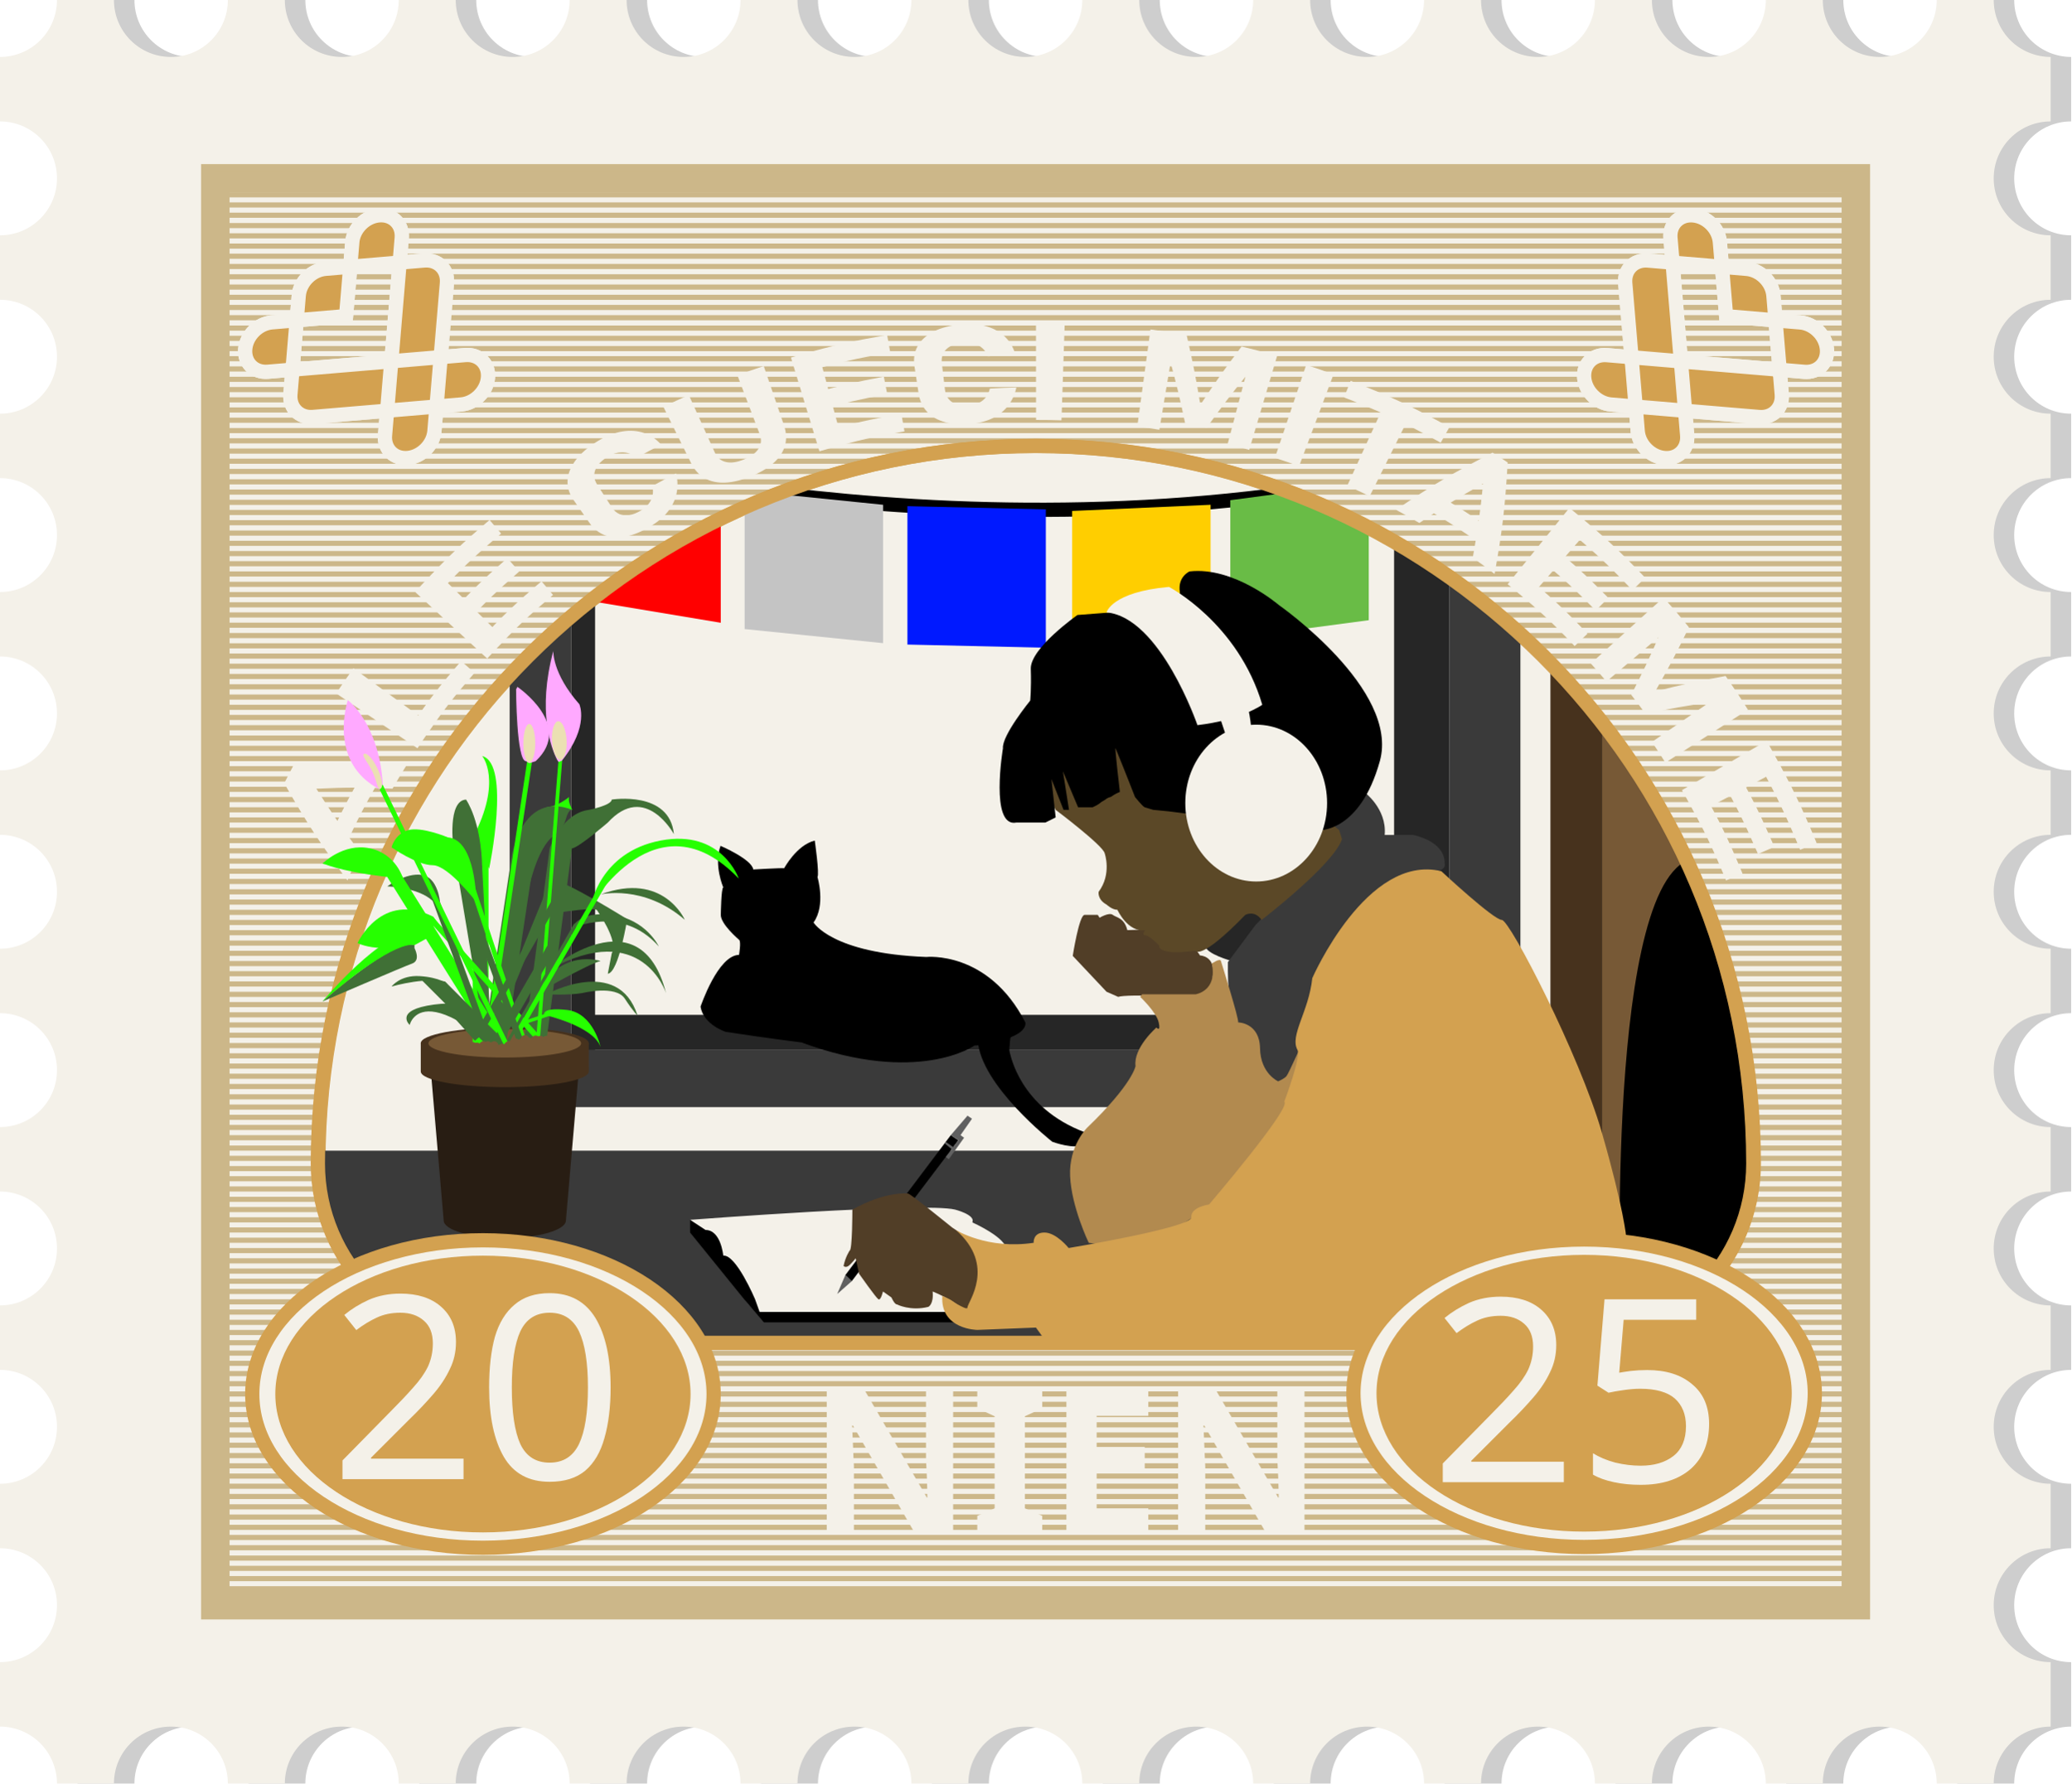
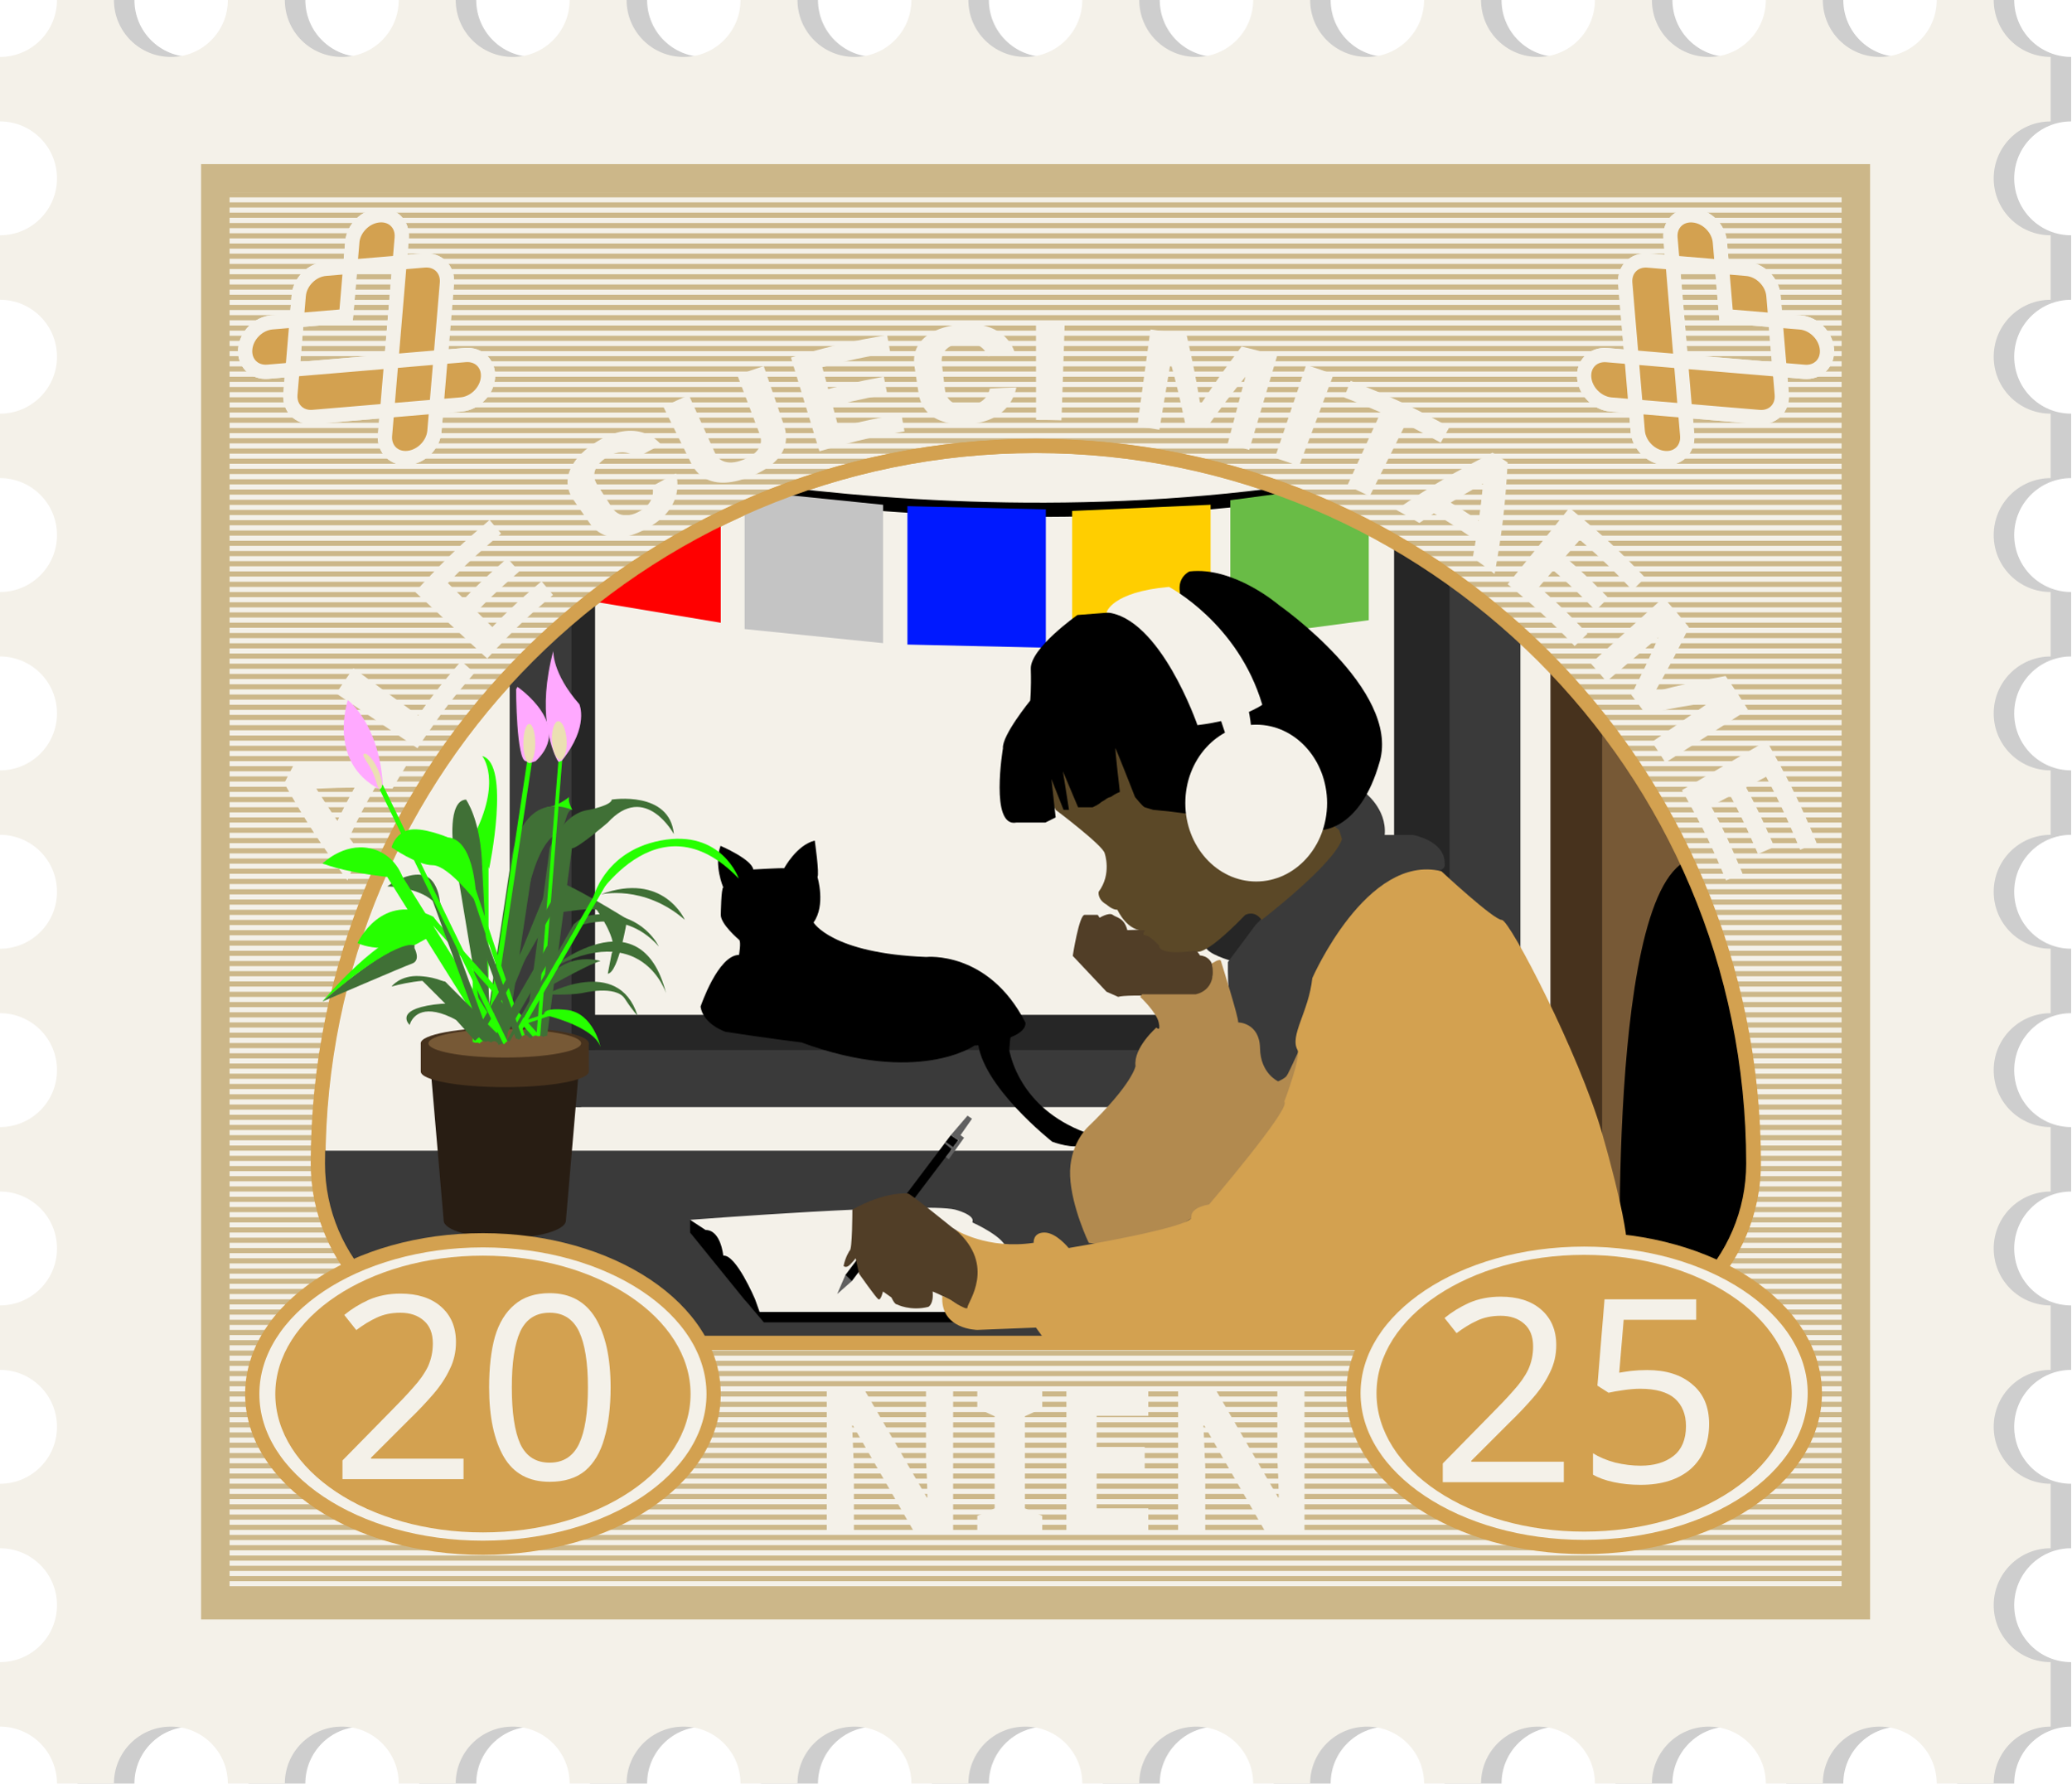
<svg xmlns="http://www.w3.org/2000/svg" id="Layer_2" viewBox="0 0 72.72 62.64">
  <defs>
    <style>.cls-1{stroke:#000;}.cls-1,.cls-2,.cls-3,.cls-4{fill:none;}.cls-1,.cls-5,.cls-3,.cls-6{stroke-width:.5px;}.cls-1,.cls-5,.cls-3,.cls-6,.cls-4{stroke-miterlimit:10;}.cls-7{fill:#47321d;}.cls-8{fill:#407036;}.cls-9{fill:#69bc46;}.cls-10{fill:#775936;}.cls-11{fill:#cecece;}.cls-12{fill:#606060;}.cls-13{fill:#262626;}.cls-14{fill:#ebe0b3;}.cls-15{fill:red;}.cls-5{stroke:#f4f1e9;}.cls-5,.cls-16{fill:#d3a150;}.cls-17{font-family:Bahnschrift-Bold, Bahnschrift;font-size:7px;font-variation-settings:'wght' 700, 'wdth' 100;font-weight:700;}.cls-17,.cls-18,.cls-6,.cls-19{fill:#f4f1e9;}.cls-3,.cls-6{stroke:#d3a150;}.cls-20{fill:#c4c4c4;}.cls-21{fill:#3a3a3a;}.cls-22{fill:#0019ff;}.cls-23{fill:#ffce00;}.cls-24{fill:#5b4827;}.cls-25{fill:#513e27;}.cls-26{fill:#b28a4f;}.cls-27{fill:#26ff00;}.cls-28{fill:#281d13;}.cls-29{fill:#ccb789;}.cls-19{font-family:Algerian, Algerian;font-size:9px;}.cls-30{clip-path:url(#clippath);}.cls-31{fill:#ffa9ff;}.cls-4{stroke:#ccb789;}</style>
    <clipPath id="clippath">
      <path class="cls-2" d="M61.56,40.863c-0-13.918-11.282-25.2-25.2-25.2s-25.2,11.282-25.2,25.2v0c0,3.465,2.835,6.3,6.3,6.3h37.8c3.465,0,6.3-2.835,6.3-6.3v-0Z" />
    </clipPath>
  </defs>
  <g id="_Nien_Lo-Fi_Meli">
    <path class="cls-11" d="M70.72,0h-2c0,1.105-.895,2-2,2-1.105,0-2-.895-2-2h-2c0,1.105-.895,2-2,2-1.105,0-2-.895-2-2h-2c0,1.105-.895,2-2,2-1.105,0-2-.895-2-2h-2c0,1.105-.895,2-2,2-1.105,0-2-.895-2-2h-2c0,1.105-.895,2-2,2-1.105,0-2-.895-2-2h-2c0,1.105-.895,2-2,2-1.105,0-2-.895-2-2h-2c0,1.105-.895,2-2,2-1.105,0-2-.895-2-2h-2c0,1.105-.895,2-2,2-1.105,0-2-.895-2-2h-2c0,1.105-.895,2-2,2-1.105,0-2-.895-2-2h-2c0,1.105-.895,2-2,2-1.105,0-2-.895-2-2h-2c0,1.105-.895,2-2,2-1.105,0-2-.895-2-2h-2c0,.527-.213,1.042-.586,1.414-.372.372-.888.586-1.414.586v2.264c1.105,0,2,.895,2,2s-.895,2-2,2v2.264c1.105,0,2,.895,2,2,0,1.105-.895,2-2,2v2.264c1.105,0,2,.895,2,2,0,1.105-.895,2-2,2v2.264c1.105,0,2,.895,2,2s-.895,2-2,2v2.264c1.105,0,2,.895,2,2,0,1.105-.895,2-2,2v2.264c1.105,0,2,.895,2,2,0,1.105-.895,2-2,2v2.264c1.105,0,2,.895,2,2s-.895,2-2,2v2.264c1.105,0,2,.895,2,2s-.895,2-2,2v2.264c1.105,0,2,.895,2,2,0,1.105-.895,2-2,2v2.264c.527,0,1.042.213,1.414.586.372.372.586.888.586,1.414h2c0-1.105.895-2,2-2,1.105,0,2,.895,2,2h2c0-1.105.895-2,2-2,1.105,0,2,.895,2,2h2c0-1.105.895-2,2-2,1.105,0,2,.895,2,2h2c0-1.105.895-2,2-2,1.105,0,2,.895,2,2h2c0-1.105.895-2,2-2,1.105,0,2,.895,2,2h2c0-1.105.895-2,2-2,1.105,0,2,.895,2,2h2c0-1.105.895-2,2-2,1.105,0,2,.895,2,2h2c0-1.105.895-2,2-2,1.105,0,2,.895,2,2h2c0-1.105.895-2,2-2,1.105,0,2,.895,2,2h2c0-1.105.895-2,2-2,1.105,0,2,.895,2,2h2c0-1.105.895-2,2-2,1.105,0,2,.895,2,2h2c0-.527.213-1.042.586-1.414.372-.372.888-.586,1.414-.586v-2.264c-1.105,0-2-.895-2-2s.895-2,2-2v-2.264c-1.105,0-2-.895-2-2,0-1.105.895-2,2-2v-2.264c-1.105,0-2-.895-2-2s.895-2,2-2v-2.264c-1.105,0-2-.895-2-2,0-1.105.895-2,2-2v-2.264c-1.105,0-2-.895-2-2,0-1.105.895-2,2-2v-2.264c-1.105,0-2-.895-2-2s.895-2,2-2v-2.264c-1.105,0-2-.895-2-2,0-1.105.895-2,2-2v-2.264c-1.105,0-2-.895-2-2,0-1.105.895-2,2-2v-2.264c-1.105,0-2-.895-2-2s.895-2,2-2v-2.264c-.527,0-1.042-.213-1.414-.586C70.933,1.042,70.72.527,70.72,0Z" />
    <path class="cls-18" d="M70,0h-2c0,1.105-.895,2-2,2-1.105,0-2-.895-2-2h-2c0,1.105-.895,2-2,2-1.105,0-2-.895-2-2h-2c0,1.105-.895,2-2,2-1.105,0-2-.895-2-2h-2c0,1.105-.895,2-2,2-1.105,0-2-.895-2-2h-2c0,1.105-.895,2-2,2-1.105,0-2-.895-2-2h-2c0,1.105-.895,2-2,2-1.105,0-2-.895-2-2h-2c0,1.105-.895,2-2,2-1.105,0-2-.895-2-2h-2c0,1.105-.895,2-2,2-1.105,0-2-.895-2-2h-2c0,1.105-.895,2-2,2-1.105,0-2-.895-2-2h-2c0,1.105-.895,2-2,2-1.105,0-2-.895-2-2h-2c0,1.105-.895,2-2,2-1.105,0-2-.895-2-2h-2c0,.527-.213,1.042-.586,1.414C1.042,1.787.527,2,0,2v2.264c1.105,0,2,.895,2,2,0,1.105-.895,2-2,2v2.264c1.105,0,2,.895,2,2,0,1.105-.895,2-2,2v2.264c1.105,0,2,.895,2,2,0,1.105-.895,2-2,2v2.264c1.105,0,2,.895,2,2,0,1.105-.895,2-2,2v2.264c1.105,0,2,.895,2,2,0,1.105-.895,2-2,2v2.264c1.105,0,2,.895,2,2,0,1.105-.895,2-2,2v2.264c1.105,0,2,.895,2,2S1.105,45.848,0,45.848v2.264c1.105,0,2,.895,2,2,0,1.105-.895,2-2,2v2.264c1.105,0,2,.895,2,2,0,1.105-.895,2-2,2v2.264c.527,0,1.042.213,1.414.586.372.372.586.888.586,1.414h2c0-1.105.895-2,2-2,1.105,0,2,.895,2,2h2c0-1.105.895-2,2-2,1.105,0,2,.895,2,2h2c0-1.105.895-2,2-2,1.105,0,2,.895,2,2h2c0-1.105.895-2,2-2,1.105,0,2,.895,2,2h2c0-1.105.895-2,2-2,1.105,0,2,.895,2,2h2c0-1.105.895-2,2-2,1.105,0,2,.895,2,2h2c0-1.105.895-2,2-2,1.105,0,2,.895,2,2h2c0-1.105.895-2,2-2,1.105,0,2,.895,2,2h2c0-1.105.895-2,2-2,1.105,0,2,.895,2,2h2c0-1.105.895-2,2-2,1.105,0,2,.895,2,2h2c0-1.105.895-2,2-2,1.105,0,2,.895,2,2h2c0-.527.213-1.042.586-1.414.372-.372.888-.586,1.414-.586v-2.264c-1.105,0-2-.895-2-2,0-1.105.895-2,2-2v-2.264c-1.105,0-2-.895-2-2,0-1.105.895-2,2-2v-2.264c-1.105,0-2-.895-2-2s.895-2,2-2v-2.264c-1.105,0-2-.895-2-2,0-1.105.895-2,2-2v-2.264c-1.105,0-2-.895-2-2,0-1.105.895-2,2-2v-2.264c-1.105,0-2-.895-2-2,0-1.105.895-2,2-2v-2.264c-1.105,0-2-.895-2-2,0-1.105.895-2,2-2v-2.264c-1.105,0-2-.895-2-2,0-1.105.895-2,2-2v-2.264c-1.105,0-2-.895-2-2,0-1.105.895-2,2-2v-2.264c-.527,0-1.042-.213-1.414-.586C70.213,1.042,70,.527,70,0Z" />
    <rect id="Inner" class="cls-4" x="11.304" y="2.52" width="50.112" height="57.6" transform="translate(5.039985 67.68) rotate(-90)" />
    <rect class="cls-29" x="7.56" y="6.032" width="57.6" height=".18" />
    <rect class="cls-29" x="7.56" y="6.392" width="57.6" height=".18" />
    <rect class="cls-29" x="7.56" y="6.752" width="57.6" height=".18" />
    <rect class="cls-29" x="7.56" y="7.108" width="57.6" height=".18" />
    <rect class="cls-29" x="7.56" y="7.468" width="57.6" height=".18" />
    <rect class="cls-29" x="7.56" y="7.832" width="57.6" height=".18" />
    <rect class="cls-29" x="7.56" y="8.192" width="57.6" height=".18" />
    <rect class="cls-29" x="7.56" y="8.552" width="57.6" height=".18" />
    <rect class="cls-29" x="7.56" y="8.908" width="57.6" height=".18" />
    <rect class="cls-29" x="7.56" y="9.268" width="57.6" height=".18" />
    <rect class="cls-29" x="7.56" y="9.632" width="57.6" height=".18" />
    <rect class="cls-29" x="7.56" y="9.992" width="57.6" height=".18" />
    <rect class="cls-29" x="7.56" y="10.352" width="57.6" height=".18" />
    <rect class="cls-29" x="7.56" y="10.708" width="57.6" height=".18" />
    <rect class="cls-29" x="7.56" y="11.068" width="57.6" height=".18" />
    <rect class="cls-29" x="7.56" y="11.432" width="57.6" height=".18" />
    <rect class="cls-29" x="7.56" y="11.792" width="57.6" height=".18" />
    <rect class="cls-29" x="7.56" y="12.152" width="57.6" height=".18" />
    <rect class="cls-29" x="7.56" y="12.508" width="57.6" height=".18" />
    <rect class="cls-29" x="7.56" y="12.868" width="57.6" height=".18" />
    <rect class="cls-29" x="7.56" y="13.232" width="57.6" height=".18" />
    <rect class="cls-29" x="7.56" y="13.592" width="57.6" height=".18" />
    <rect class="cls-29" x="7.56" y="13.952" width="57.6" height=".18" />
    <rect class="cls-29" x="7.56" y="14.308" width="57.6" height=".18" />
    <rect class="cls-29" x="7.56" y="14.668" width="57.6" height=".18" />
    <rect class="cls-29" x="7.56" y="15.032" width="57.6" height=".18" />
    <rect class="cls-29" x="7.56" y="15.392" width="57.6" height=".18" />
    <rect class="cls-29" x="7.56" y="15.752" width="57.6" height=".18" />
    <rect class="cls-29" x="7.56" y="16.108" width="57.6" height=".18" />
    <rect class="cls-29" x="7.56" y="16.468" width="57.6" height=".18" />
    <rect class="cls-29" x="7.56" y="16.832" width="57.6" height=".18" />
    <rect class="cls-29" x="7.56" y="17.192" width="57.6" height=".18" />
    <rect class="cls-29" x="7.56" y="17.552" width="57.6" height=".18" />
    <rect class="cls-29" x="7.56" y="17.908" width="57.6" height=".18" />
    <rect class="cls-29" x="7.56" y="18.268" width="57.6" height=".18" />
    <rect class="cls-29" x="7.56" y="18.632" width="57.6" height=".18" />
    <rect class="cls-29" x="7.56" y="18.992" width="57.6" height=".18" />
    <rect class="cls-29" x="7.56" y="19.352" width="57.6" height=".18" />
    <rect class="cls-29" x="7.56" y="19.708" width="57.6" height=".18" />
    <rect class="cls-29" x="7.56" y="20.068" width="57.6" height=".18" />
    <rect class="cls-29" x="7.56" y="20.432" width="57.6" height=".18" />
    <rect class="cls-29" x="7.56" y="20.792" width="57.6" height=".18" />
    <rect class="cls-29" x="7.56" y="21.152" width="57.6" height=".18" />
    <rect class="cls-29" x="7.56" y="21.508" width="57.6" height=".18" />
    <rect class="cls-29" x="7.56" y="21.868" width="57.6" height=".18" />
    <rect class="cls-29" x="7.56" y="22.232" width="57.6" height=".18" />
    <rect class="cls-29" x="7.56" y="22.592" width="57.6" height=".18" />
    <rect class="cls-29" x="7.56" y="22.952" width="57.6" height=".18" />
    <rect class="cls-29" x="7.56" y="23.308" width="57.6" height=".18" />
    <rect class="cls-29" x="7.56" y="23.668" width="57.6" height=".18" />
    <rect class="cls-29" x="7.56" y="24.032" width="57.6" height=".18" />
    <rect class="cls-29" x="7.56" y="24.392" width="57.6" height=".18" />
    <rect class="cls-29" x="7.56" y="24.752" width="57.6" height=".18" />
    <rect class="cls-29" x="7.56" y="25.108" width="57.6" height=".18" />
    <rect class="cls-29" x="7.56" y="25.468" width="57.6" height=".18" />
    <rect class="cls-29" x="7.56" y="25.832" width="57.6" height=".18" />
    <rect class="cls-29" x="7.56" y="26.192" width="57.6" height=".18" />
    <rect class="cls-29" x="7.56" y="26.552" width="57.6" height=".18" />
    <rect class="cls-29" x="7.56" y="26.908" width="57.6" height=".18" />
    <rect class="cls-29" x="7.56" y="27.268" width="57.6" height=".18" />
    <rect class="cls-29" x="7.56" y="27.632" width="57.6" height=".18" />
    <rect class="cls-29" x="7.56" y="27.992" width="57.6" height=".18" />
    <rect class="cls-29" x="7.56" y="28.352" width="57.6" height=".18" />
    <rect class="cls-29" x="7.56" y="28.708" width="57.6" height=".18" />
    <rect class="cls-29" x="7.56" y="29.068" width="57.6" height=".18" />
    <rect class="cls-29" x="7.56" y="29.432" width="57.6" height=".18" />
    <rect class="cls-29" x="7.56" y="29.792" width="57.6" height=".18" />
    <rect class="cls-29" x="7.56" y="30.152" width="57.6" height=".18" />
    <rect class="cls-29" x="7.56" y="30.508" width="57.6" height=".18" />
    <rect class="cls-29" x="7.56" y="30.868" width="57.6" height=".18" />
    <rect class="cls-29" x="7.56" y="31.232" width="57.6" height=".18" />
    <rect class="cls-29" x="7.56" y="31.592" width="57.6" height=".18" />
    <rect class="cls-29" x="7.56" y="31.952" width="57.6" height=".18" />
    <rect class="cls-29" x="7.56" y="32.308" width="57.6" height=".18" />
    <rect class="cls-29" x="7.56" y="32.668" width="57.6" height=".18" />
    <rect class="cls-29" x="7.56" y="33.032" width="57.6" height=".18" />
    <rect class="cls-29" x="7.56" y="33.392" width="57.6" height=".18" />
    <rect class="cls-29" x="7.56" y="33.752" width="57.6" height=".18" />
    <rect class="cls-29" x="7.56" y="34.108" width="57.6" height=".18" />
    <rect class="cls-29" x="7.56" y="34.468" width="57.6" height=".18" />
    <rect class="cls-29" x="7.56" y="34.832" width="57.6" height=".18" />
    <rect class="cls-29" x="7.56" y="35.192" width="57.6" height=".18" />
    <rect class="cls-29" x="7.56" y="35.552" width="57.6" height=".18" />
    <rect class="cls-29" x="7.56" y="35.908" width="57.6" height=".18" />
    <rect class="cls-29" x="7.56" y="36.268" width="57.6" height=".18" />
    <rect class="cls-29" x="7.56" y="36.632" width="57.6" height=".18" />
    <rect class="cls-29" x="7.56" y="36.992" width="57.6" height=".18" />
    <rect class="cls-29" x="7.56" y="37.352" width="57.6" height=".18" />
    <rect class="cls-29" x="7.56" y="37.708" width="57.6" height=".18" />
    <rect class="cls-29" x="7.56" y="38.068" width="57.6" height=".18" />
    <rect class="cls-29" x="7.56" y="38.432" width="57.6" height=".18" />
    <rect class="cls-29" x="7.56" y="38.792" width="57.6" height=".18" />
    <rect class="cls-29" x="7.56" y="39.152" width="57.6" height=".18" />
    <rect class="cls-29" x="7.56" y="39.508" width="57.6" height=".18" />
    <rect class="cls-29" x="7.56" y="39.868" width="57.6" height=".18" />
    <rect class="cls-29" x="7.56" y="40.232" width="57.6" height=".18" />
    <rect class="cls-29" x="7.56" y="40.592" width="57.6" height=".18" />
    <rect class="cls-29" x="7.56" y="40.952" width="57.6" height=".18" />
    <rect class="cls-29" x="7.56" y="41.308" width="57.6" height=".18" />
    <rect class="cls-29" x="7.56" y="41.668" width="57.6" height=".18" />
    <rect class="cls-29" x="7.56" y="42.032" width="57.6" height=".18" />
    <rect class="cls-29" x="7.56" y="42.392" width="57.6" height=".18" />
    <rect class="cls-29" x="7.56" y="42.752" width="57.6" height=".18" />
    <rect class="cls-29" x="7.56" y="43.108" width="57.6" height=".18" />
    <rect class="cls-29" x="7.56" y="43.468" width="57.6" height=".18" />
    <rect class="cls-29" x="7.56" y="43.832" width="57.6" height=".18" />
    <rect class="cls-29" x="7.56" y="44.192" width="57.6" height=".18" />
    <rect class="cls-29" x="7.56" y="44.552" width="57.6" height=".18" />
    <rect class="cls-29" x="7.56" y="44.908" width="57.6" height=".18" />
    <rect class="cls-29" x="7.56" y="45.268" width="57.6" height=".18" />
    <rect class="cls-29" x="7.56" y="45.632" width="57.6" height=".18" />
    <rect class="cls-29" x="7.56" y="45.992" width="57.6" height=".18" />
    <rect class="cls-29" x="7.56" y="46.352" width="57.6" height=".18" />
    <rect class="cls-29" x="7.56" y="46.708" width="57.6" height=".18" />
    <rect class="cls-29" x="7.56" y="47.068" width="57.6" height=".18" />
    <rect class="cls-29" x="7.56" y="47.432" width="57.6" height=".18" />
    <rect class="cls-29" x="7.56" y="47.792" width="57.6" height=".18" />
    <rect class="cls-29" x="7.56" y="48.152" width="57.6" height=".18" />
    <rect class="cls-29" x="7.56" y="48.508" width="57.6" height=".18" />
    <rect class="cls-29" x="7.56" y="48.868" width="57.6" height=".18" />
    <rect class="cls-29" x="7.56" y="49.232" width="57.6" height=".18" />
    <rect class="cls-29" x="7.56" y="49.592" width="57.6" height=".18" />
    <rect class="cls-29" x="7.56" y="49.952" width="57.6" height=".18" />
    <rect class="cls-29" x="7.56" y="50.308" width="57.6" height=".18" />
    <rect class="cls-29" x="7.56" y="50.668" width="57.6" height=".18" />
    <rect class="cls-29" x="7.56" y="51.032" width="57.6" height=".18" />
    <rect class="cls-29" x="7.56" y="51.392" width="57.6" height=".18" />
    <rect class="cls-29" x="7.56" y="51.752" width="57.6" height=".18" />
    <rect class="cls-29" x="7.56" y="52.108" width="57.6" height=".18" />
    <rect class="cls-29" x="7.56" y="52.468" width="57.6" height=".18" />
    <rect class="cls-29" x="7.56" y="52.832" width="57.6" height=".18" />
    <rect class="cls-29" x="7.56" y="53.192" width="57.6" height=".18" />
    <rect class="cls-29" x="7.56" y="53.552" width="57.6" height=".18" />
    <rect class="cls-29" x="7.56" y="53.908" width="57.6" height=".18" />
    <rect class="cls-29" x="7.56" y="54.268" width="57.6" height=".18" />
    <rect class="cls-29" x="7.56" y="54.632" width="57.6" height=".18" />
    <rect class="cls-29" x="7.56" y="54.992" width="57.6" height=".18" />
    <rect class="cls-29" x="7.56" y="55.352" width="57.6" height=".18" />
    <rect class="cls-29" x="7.56" y="55.708" width="57.6" height=".18" />
    <rect class="cls-29" x="7.56" y="56.068" width="57.6" height=".18" />
    <path id="Main" class="cls-5" d="M63.206,11.323c.479.041.899.463.939.942.04.478-.315.832-.793.793l-6.937-.586c-.479-.04-.834.316-.792.795.041.478.461.898.939.939l5.203.439c.479.04.834-.315.794-.794l-.293-3.468c-.04-.479-.461-.9-.94-.94h0s-3.468-.293-3.468-.293c-.479-.04-.834.315-.794.794l.439,5.203c.041.479.463.899.942.939.478.04.832-.315.793-.793l-.586-6.937c-.04-.479.316-.834.795-.792.478.041.898.461.939.939l.22,2.601,2.601.22Z" />
    <path id="Main-2" class="cls-5" d="M63.206,11.323c.479.041.899.463.939.942.04.478-.315.832-.793.793l-6.937-.586c-.479-.04-.834.316-.792.795.041.478.461.898.939.939l5.203.439c.479.04.834-.315.794-.794l-.293-3.468c-.04-.479-.461-.9-.94-.94h0s-3.468-.293-3.468-.293c-.479-.04-.834.315-.794.794l.439,5.203c.041.479.463.899.942.939.478.04.832-.315.793-.793l-.586-6.937c-.04-.479.316-.834.795-.792.478.041.898.461.939.939l.22,2.601,2.601.22Z" />
    <path class="cls-5" d="M62.535,11.267l-.392-.033M60.654,9.386l-.392-.033M59.213,12.708l-.392-.033M57.625,14.295l-.392-.033M62.469,12.788l.033.392M58.707,9.027l.033.392M59.147,14.229l.033.392M57.266,12.348l.033.392" />
    <path class="cls-5" d="M62.559,11.269l-.441-.037M60.679,9.388l-.441-.037M59.238,12.71l-.441-.037M57.65,14.297l-.441-.037M62.466,12.763l.037.441M58.705,9.002l.037.441M59.145,14.205l.037.441M57.264,12.324l.037.441" />
    <path id="Main-3" class="cls-5" d="M12.369,8.501c.041-.479.463-.899.942-.939.478-.04.832.315.793.793l-.586,6.937c-.04.479.316.834.795.792.478-.041.898-.461.939-.939l.439-5.203c.04-.479-.315-.834-.794-.794l-3.468.293c-.479.04-.9.461-.94.94h0s-.293,3.468-.293,3.468c-.04.479.315.834.794.794l5.203-.439c.479-.041.899-.463.939-.942.04-.478-.315-.832-.793-.793l-6.937.586c-.479.04-.834-.316-.792-.795.041-.478.461-.898.939-.939l2.601-.22.22-2.601Z" />
    <path id="Main-4" class="cls-5" d="M12.369,8.501c.041-.479.463-.899.942-.939.478-.04.832.315.793.793l-.586,6.937c-.04.479.316.834.795.792.478-.041.898-.461.939-.939l.439-5.203c.04-.479-.315-.834-.794-.794l-3.468.293c-.479.04-.9.461-.94.94h0s-.293,3.468-.293,3.468c-.04.479.315.834.794.794l5.203-.439c.479-.041.899-.463.939-.942.04-.478-.315-.832-.793-.793l-6.937.586c-.479.04-.834-.316-.792-.795.041-.478.461-.898.939-.939l2.601-.22.22-2.601Z" />
    <path class="cls-5" d="M12.313,9.172l-.033.392M10.432,11.052l-.033.392M13.754,12.493l-.033.392M15.341,14.081l-.033.392M13.834,9.238l.392-.033M10.073,12.999l.392-.033M15.275,12.56l.392-.033M13.394,14.44l.392-.033" />
    <path class="cls-5" d="M12.315,9.147l-.037.441M10.434,11.028l-.037.441M13.756,12.469l-.037.441M15.343,14.057l-.037.441M13.809,9.24l.441-.037M10.048,13.001l.441-.037M15.251,12.562l.441-.037M13.37,14.442l.441-.037" />
    <path class="cls-18" d="M9.98,27.509c.127-.254.192-.38.324-.629,1.633-.144,2.439-.156,4.012-.073-.219.35-.327.528-.535.891-1.057-.047-1.592-.048-2.675.002.582.921.888,1.367,1.528,2.225-.18.392-.267.592-.435.996-.954-1.29-1.401-1.975-2.22-3.412ZM11.524,29.526c.485-1.066.75-1.577,1.319-2.554.215.127.322.191.537.319-.555.955-.814,1.454-1.289,2.496-.227-.104-.34-.156-.567-.26Z" />
    <path class="cls-18" d="M11.802,24.354c.237-.359.359-.536.607-.883,1.113.811,1.67,1.216,2.784,2.027-.219.307-.326.463-.536.78-1.142-.77-1.712-1.155-2.854-1.925ZM14.379,25.571c.681-.996,1.045-1.467,1.812-2.354.188.165.282.247.47.413-.749.867-1.105,1.327-1.77,2.299-.205-.143-.307-.215-.512-.358Z" />
    <path class="cls-18" d="M14.574,20.789c.279-.306.421-.456.708-.75.98.97,1.47,1.455,2.45,2.426-.254.26-.38.392-.626.663-1.013-.935-1.519-1.403-2.532-2.339ZM14.828,20.514c.901-.964,1.375-1.414,2.361-2.252.162.191.243.287.405.478-.964.82-1.428,1.261-2.311,2.205-.182-.172-.273-.259-.455-.431ZM15.86,21.492c.75-.802,1.142-1.181,1.954-1.891.165.189.247.284.412.473-.794.695-1.177,1.065-1.911,1.849-.182-.172-.273-.259-.455-.431ZM16.876,22.454c.816-.872,1.245-1.28,2.136-2.038.162.191.243.287.405.478-.871.741-1.29,1.139-2.087,1.991-.182-.172-.273-.258-.454-.43Z" />
    <path class="cls-18" d="M21.981,18.842c-.268.054-.511.042-.732-.04-.221-.082-.41-.233-.566-.457-.216-.311-.324-.466-.54-.777-.156-.224-.229-.455-.215-.697.014-.241.112-.484.295-.724.184-.24.448-.466.793-.673.284-.17.565-.277.837-.322.272-.044.526-.026.756.053.231.079.432.217.604.411-.35.18-.524.273-.868.465-.088-.081-.186-.138-.295-.169-.108-.031-.222-.036-.34-.017-.119.019-.238.065-.358.136-.156.094-.276.196-.358.305-.082.11-.125.223-.13.34-.005.117.029.231.102.344.205.318.308.477.513.795.073.113.162.192.267.238.104.046.22.058.347.038.126-.02.262-.073.407-.16.112-.067.203-.145.272-.234.07-.089.116-.186.139-.292.023-.105.021-.217-.007-.333.331-.185.498-.274.834-.447.06.251.064.491.013.719-.051.228-.154.438-.308.631-.155.193-.357.362-.608.512-.304.182-.587.301-.855.355Z" />
    <path class="cls-18" d="M25.465,16.95c-.272.012-.51-.038-.715-.153-.205-.116-.368-.293-.487-.535-.388-.79-.583-1.185-.971-1.974.355-.172.533-.254.893-.414.365.808.547,1.212.912,2.02.081.18.212.289.389.331.178.042.387.012.631-.088.246-.1.418-.224.515-.378.097-.153.113-.322.043-.506-.314-.829-.471-1.243-.784-2.072.368-.136.553-.201.924-.325.284.832.426,1.248.71,2.08.087.255.097.495.033.72-.064.224-.198.425-.4.606-.202.181-.467.335-.795.468-.328.133-.626.208-.898.22Z" />
    <path class="cls-18" d="M27.77,12.556c.375-.111.563-.163.941-.262.357,1.33.535,1.994.892,3.324-.334.087-.501.134-.832.232-.401-1.318-.601-1.976-1.001-3.294ZM28.109,12.458c1.201-.34,1.811-.479,3.038-.693.044.246.066.369.111.615-1.201.21-1.798.345-2.974.679-.07-.24-.105-.36-.175-.601ZM28.506,13.822c1-.283,1.506-.402,2.526-.594.048.246.071.368.119.614-.997.187-1.492.303-2.47.58-.07-.24-.105-.36-.175-.601ZM28.897,15.163c1.087-.308,1.639-.434,2.749-.627.044.246.066.369.111.614-1.085.189-1.623.312-2.685.613-.07-.24-.105-.36-.175-.6Z" />
    <path class="cls-18" d="M33.181,14.825c-.259-.07-.468-.188-.627-.359-.16-.171-.261-.39-.302-.658-.057-.373-.086-.56-.143-.933-.041-.269-.007-.507.109-.718.115-.209.304-.383.569-.516.264-.133.595-.22.987-.253.324-.028.619-.002.878.077.259.078.476.205.647.376s.29.382.358.631c-.388.01-.583.018-.971.041-.043-.111-.105-.205-.188-.28-.082-.075-.18-.129-.292-.164-.113-.034-.239-.046-.375-.034-.178.015-.327.055-.446.116-.119.062-.206.145-.26.247-.055.102-.073.219-.058.353.044.375.066.562.111.937.016.134.06.243.133.33.072.087.168.149.289.187.121.038.263.05.427.035.128-.011.242-.041.341-.09.1-.049.183-.116.249-.201.066-.084.112-.185.137-.302.372-.022.559-.029.932-.039-.055.252-.157.469-.3.651-.143.182-.325.327-.544.432-.221.106-.472.169-.758.194-.346.03-.647.012-.905-.058Z" />
    <path class="cls-18" d="M37.269,14.762c-.357-.011-.535-.014-.892-.014-.001-1.375-.002-2.063-.003-3.438.404-0.0.606.003,1.009.016-.046,1.375-.068,2.062-.114,3.436Z" />
    <path class="cls-18" d="M43.595,12.169c.5.122.749.188,1.245.331-.392,1.32-.587,1.98-.979,3.3-.302-.087-.453-.129-.757-.207.273-1.033.41-1.55.683-2.584-.002.062-.003.093-.006.155-.592.73-.874,1.102-1.413,1.858-.302-.067-.453-.099-.757-.158-.185-.887-.292-1.331-.533-2.216.027-.076.04-.114.067-.19-.175,1.054-.263,1.581-.439,2.634-.309-.05-.464-.073-.775-.113.185-1.363.278-2.045.463-3.408.509.067.763.106,1.269.194.224.981.321,1.472.482,2.453.551-.833.841-1.243,1.449-2.05Z" />
    <path class="cls-18" d="M45.612,16.373c-.337-.124-.507-.182-.848-.294.439-1.306.659-1.958,1.098-3.264.386.126.577.193.959.333-.484,1.29-.725,1.935-1.209,3.225Z" />
    <path class="cls-18" d="M47.424,13.376c1.422.556,2.119.881,3.467,1.625-.122.219-.183.328-.306.547-1.32-.728-2.002-1.046-3.394-1.591.093-.233.139-.349.232-.581ZM48.617,14.182c.355.159.532.242.882.413-.563,1.133-.845,1.7-1.408,2.833-.313-.153-.47-.227-.787-.369.525-1.151.788-1.727,1.313-2.878Z" />
    <path class="cls-18" d="M52.405,15.897c.214.135.32.204.531.345-.093,1.595-.186,2.381-.459,3.914-.303-.234-.457-.349-.767-.57.183-1.027.256-1.548.363-2.602-.925.523-1.373.8-2.238,1.383-.325-.192-.489-.284-.82-.463,1.286-.872,1.966-1.277,3.391-2.007ZM50.356,17.307c.883.516,1.315.796,2.153,1.401-.147.203-.22.304-.367.507-.819-.591-1.24-.865-2.103-1.369.127-.216.191-.323.318-.539Z" />
    <path class="cls-18" d="M55.105,17.838c.313.254.468.384.774.65-.904,1.042-1.356,1.563-2.26,2.605-.27-.235-.407-.35-.684-.575.868-1.072,1.302-1.609,2.17-2.681ZM55.386,18.069c.992.826,1.47,1.271,2.38,2.223-.18.174-.27.261-.451.436-.89-.932-1.358-1.367-2.33-2.176.16-.193.24-.289.4-.482ZM54.478,19.164c.826.688,1.226,1.055,1.993,1.834-.178.177-.267.265-.445.442-.75-.762-1.14-1.121-1.948-1.794.16-.193.24-.289.4-.482ZM53.584,20.242c.898.748,1.331,1.15,2.154,2.012-.18.174-.27.261-.45.435-.804-.842-1.227-1.235-2.104-1.965.16-.193.24-.289.4-.482Z" />
    <path class="cls-18" d="M60.587,23.742c.322.463.479.699.784,1.183-1.159.743-1.738,1.115-2.897,1.859-.185-.295-.28-.44-.473-.726.88-.607,1.321-.91,2.201-1.517-.041.047-.062.07-.104.117-.941.134-1.405.218-2.32.415-.198-.272-.299-.406-.504-.67.42-.823.619-1.244.992-2.101.07-.04.105-.06.176-.1-.815.693-1.223,1.04-2.038,1.733-.216-.258-.325-.384-.548-.633,1.021-.926,1.532-1.389,2.553-2.316.364.408.543.617.891,1.046-.448.921-.686,1.372-1.185,2.253.974-.25,1.469-.359,2.473-.543Z" />
    <path class="cls-18" d="M62.026,26.019c.218.381.324.575.531.969-1.214.648-1.821.972-3.034,1.619-.183-.348-.277-.519-.469-.856,1.189-.693,1.784-1.039,2.973-1.732ZM62.221,26.365c.684,1.233.998,1.881,1.561,3.24-.231.096-.346.144-.577.239-.551-1.33-.858-1.965-1.528-3.171.218-.123.327-.184.545-.307ZM60.984,27.063c.569,1.026.833,1.563,1.315,2.681-.229.099-.344.149-.574.248-.471-1.094-.73-1.618-1.286-2.622.218-.123.327-.185.544-.307ZM59.769,27.749c.619,1.116.903,1.702,1.412,2.932-.231.096-.346.143-.577.239-.498-1.201-.775-1.774-1.379-2.864.217-.123.326-.184.544-.307Z" />
    <path class="cls-6" d="M61.578,40.86c-0-13.918-11.282-25.2-25.2-25.2s-25.2,11.282-25.2,25.2v0c0,3.465,2.835,6.3,6.3,6.3h37.8c3.465,0,6.3-2.835,6.3-6.3v-0Z" />
    <g class="cls-30">
      <rect class="cls-10" x="56.255" y="24.212" width="5.98" height="22.676" />
      <rect class="cls-7" x="54.436" y="22.232" width="1.819" height="23.94" />
-       <rect class="cls-13" x="20.606" y="35.642" width="30.287" height="1.235" />
-       <rect class="cls-13" x="48.947" y="17.732" width="1.947" height="17.91" />
-       <rect class="cls-13" x="20.064" y="20.792" width=".83" height="16.085" />
+       <rect class="cls-13" x="20.606" y="35.642" width="30.287" height="2.156" />
+       <rect class="cls-13" x="48.947" y="17.732" width="3.328" height="17.91" />
      <rect class="cls-21" x="50.894" y="19.442" width="2.489" height="19.44" />
      <rect class="cls-21" x="20.064" y="36.877" width="30.83" height="2.005" />
-       <rect class="cls-21" x="17.894" y="21.868" width="2.17" height="17.014" />
+       <rect class="cls-21" x="17.894" y="21.868" width="2.511" height="17.014" />
+       <rect class="cls-13" x="20.064" y="20.792" width=".83" height="16.085" />
      <rect class="cls-21" x="9.666" y="40.412" width="40.525" height="10.62" />
      <path d="M25.394,31.164s-.34-.777-.096-1.457c0,0,1.096.468,1.149.83,0,0,.994-.058,1.085-.043,0,0,.436-.816,1.074-.972,0,0,.17,1.174.096,1.28,0,0,.298.99-.138,1.596,0,0,.628,1.085,3.957,1.212,0,0,2.181-.235,3.479,2.298,0,0,.085.277-.489.511,0,0-.33.244-1.298.303,0,0-1.979,1.399-6.074-.111,0,0-1.138-.138-2.66-.372,0,0-.777-.245-.883-.883,0,0,.606-1.809,1.351-1.819,0,0,.085-.479,0-.532,0,0-.67-.564-.638-.894,0,0,.011-.915.085-.947Z" />
      <path d="M35.5,36.249s-.085.617-.053.691.33,1.957,2.649,2.83c0,0,.362.202,0,.415s-1.149-.085-1.149-.085c0,0-2.521-1.979-2.617-3.564l1.17-.287Z" />
      <path class="cls-28" d="M15.043,36.642l.534,6.219c0,.343.961.621,2.146.621s2.146-.278,2.146-.621l.536-6.219h-5.362Z" />
      <ellipse class="cls-7" cx="17.722" cy="36.64" rx="2.949" ry=".55" />
      <path class="cls-7" d="M20.671,36.64h-5.898v.992h.001c0,.304,1.32.55,2.949.55s2.949-.246,2.949-.55l-.001-.992Z" />
      <ellipse class="cls-10" cx="17.723" cy="36.642" rx="2.681" ry=".5" />
      <path class="cls-18" d="M24.229,42.842s8.202-.63,9.303-.36c0,0,.734.186.606.45,0,0,1.245.551,1.197.99l.176,2.16h-8.952l-2.33-3.24Z" />
      <path d="M26.511,45.632s-.67-1.585-1.117-1.532c0,0-.08-.902-.622-.902l-.543-.356v.446l1.899,2.344.64.72-.257-.72Z" />
      <polyline points="26.559 46.082 35.511 46.082 35.511 46.442 26.819 46.442 26.288 45.812" />
      <path d="M56.894,45.494s-.53-16.058,2.99-15.342l3.026,9.896-1.35,6.034-4.666-.588Z" />
      <path class="cls-1" d="M19.511,15.932s16.426,4.438,32.638,0" />
      <polygon class="cls-15" points="25.307 21.872 20.447 21.062 20.447 16.202 25.307 17.012 25.307 21.872" />
      <polygon class="cls-20" points="31.005 22.588 26.144 22.093 26.144 17.233 31.005 17.728 31.005 22.588" />
      <polygon class="cls-22" points="36.72 22.749 31.86 22.637 31.86 17.777 36.72 17.889 36.72 22.749" />
      <polygon class="cls-23" points="42.505 22.588 37.644 22.806 37.644 17.945 42.505 17.728 42.505 22.588" />
      <polygon class="cls-9" points="48.058 21.782 43.197 22.427 43.197 17.567 48.058 16.922 48.058 21.782" />
      <path class="cls-13" d="M42.319,33.212l1.223-1.17s.521-.164.819.266l.149.18-1.255,1.264s-.926-.247-.936-.54Z" />
      <path class="cls-21" d="M47.878,27.797s.824.59.739,1.527h.989s1.138.198,1.117,1.008c0,0,.09.286-.489.266,0,0-1.249-.064-2.564,1.505-.681.812-1.528,1.994-1.915,3.991,0,0-.05.804-.257,1.347-.149.391-.443.574-.557.568,0,0-.568-.033-.75-.846-.048-.213-.171-.471-.176-.806,0,0-.072-.236-.511-.36s-.391-2.209-.391-2.209l.981-1.316s2.952-2.909,2.793-3.702c0,0,.106-.385.989-.973Z" />
      <polygon class="cls-12" points="29.394 45.448 29.681 44.781 29.904 44.998 29.394 45.448" />
      <polygon points="29.904 44.998 33.649 40.048 33.383 39.868 29.681 44.781 29.904 44.998" />
      <polygon class="cls-12" points="33.206 40.103 33.468 40.288 33.649 40.048 33.383 39.868 33.97 39.183 34.127 39.291 33.724 39.868 33.85 39.958 33.31 40.715 33.206 40.633 33.418 40.36 33.165 40.157 33.206 40.103" />
      <path class="cls-25" d="M42.58,34.288l.024.402-.574.327s-2.481-.115-2.769-.006l-.41-.18-1.186-1.26s.223-1.44.415-1.44h.463l.064.101s.335-.202.463-.101.399.094.511.536l1.899-.068.654.958s.559.007.447.731Z" />
      <path class="cls-25" d="M29.926,42.482c1.128-.626,1.862-.573,1.957-.563s1.543,1.189,1.543,1.189l.883.588.596.798-.979,1.787c.064-.427-1.181-.923-1.181-.923.043.45-.149.54-.149.54-.628.16-1.106-.086-1.106-.086-.085,0-.191-.244-.191-.244l-.298-.21s-.074.327-.16.274-.681-.9-.681-.9l-.117-.54s-.064.089-.202.227-.223.043-.223.043c.064-.319.213-.54.213-.54.096-.008.096-1.396.096-1.396" />
      <path class="cls-26" d="M44.878,37.978s-.622-.269-.638-1.166-.766-.904-.766-.904c.016-.18-.574-2.042-.606-2.156s-.321.09-.321.09c.207.969-.572,1.08-.572,1.08h-1.875l-.031.043-.035.047s.569.536.649.896-.08.18-.08.18c0,0-.814.706-.734,1.354,0,0-.096.623-1.691,2.156,0,0-.654.626-.606,1.71s.654,2.34.654,2.34l1.883.274,4.771-3.15,1.452-3.064-.527-1.26s-.559,1.26-.638,1.35-.287.179-.287.179Z" />
      <path class="cls-16" d="M45.556,36.874c-.283-.507.399-1.347.519-2.519,0,0,1.915-4.391,4.532-3.757,0,0,1.835,1.71,2.122,1.71s2.729,4.744,3.511,7.457.862,3.703.862,3.703l-5.298,2.614-.473,1.35s-1.92-.275-2.192-.274-12.383,0-12.383,0l-.383-.532-2.059.082s-1.308-.01-1.228-1.195c0,0,.066.034.218.101.1.044.209.138.291.183.202.11.373.205.373.122,0-.18,1.028-1.461-.408-2.721,0,0,1.104.695,2.732.45,0,0-.032-.363.383-.36s.846.544.846.544c0,0,4.34-.72,4.309-1.08s.622-.45.622-.45c0,0,2.917-3.415,2.639-3.606,0,0,.6-1.579.464-1.822Z" />
      <path class="cls-24" d="M37.064,28.442s1.681,1.264,1.723,1.53c0,0,.255.72-.213,1.35,0,0-.052.27.282.45,0,0,.186.18.377.18,0,0,.362.806.979.716,0,0-.149.18,0,.18s.489.364.489.364c0,0-.106.36,1.277.18,0,0,.17.364,1.745-1.26,0,0,.319-.184.574.176,0,0,2.524-1.938,2.822-2.837l-.098-.313-5.574-4.766-3.34.18-1.872,2.16.83,1.71Z" />
      <path d="M39.319,27.812s-.191-1.62-.149-1.53.468,1.166.468,1.166l.213.544s.274.339.34.36c.107.034.298.09.298.09l.532.052,5.277.665s1.447.094,2.149-2.426-3.553-5.49-3.553-5.49c0,0-1.574-1.354-3.128-1.174,0,0-.426.184-.34.724s-2.426.716-2.426.716l-1.17.09s-1.66,1.166-1.638,1.89-.021,1.117-.021,1.117c0,0-1,1.227-.957,1.677,0,0-.468,2.786.468,2.606h1.021l.362-.18-.149-1.35.426,1.084h.191l-.213-1.354.532,1.264h.511c.213-.092.298-.18.298-.18l.149-.09s.064-.067.191-.094c0,0,.155-.115.319-.176Z" />
      <ellipse class="cls-18" cx="44.106" cy="28.205" rx="2.489" ry="2.754" />
      <path class="cls-18" d="M43.043,25.832l.894-.184s-.064-1.076-.34-1.076-.277-.179-.915.18l.362,1.08Z" />
      <path class="cls-18" d="M42.043,25.468s-1.298-3.784-3.191-3.96c0,0,.17-.716,2.191-.896,0,0,2.426,1.26,3.277,4.14,0,0-.745.536-2.277.716Z" />
    </g>
    <path class="cls-3" d="M61.56,40.863c-0-13.918-11.282-25.2-25.2-25.2s-25.2,11.282-25.2,25.2v0c0,3.465,2.835,6.3,6.3,6.3h37.8c3.465,0,6.3-2.835,6.3-6.3v-0Z" />
    <ellipse class="cls-6" cx="16.956" cy="48.96" rx="8.1" ry="5.4" />
    <ellipse class="cls-16" cx="16.956" cy="48.96" rx="7.29" ry="4.86" />
    <text class="cls-19" transform="translate(11.58736 51.94829)">
      <tspan x="0" y="0">20</tspan>
    </text>
    <ellipse class="cls-6" cx="55.62" cy="48.932" rx="8.1" ry="5.4" />
    <ellipse class="cls-16" cx="55.62" cy="48.932" rx="7.29" ry="4.86" />
    <text class="cls-19" transform="translate(50.21928 52.05542)">
      <tspan x="0" y="0">25</tspan>
    </text>
    <text class="cls-17" transform="translate(28.40285 53.84977)">
      <tspan x="0" y="0">NIEN</tspan>
    </text>
    <path class="cls-8" d="M14.553,33.196c-.638-.319-3.234,1.979-3.234,1.979,0,0,2.83-1.219,3.149-1.333s.085-.54.085-.54" />
    <path class="cls-27" d="M11.319,35.174s2.128-2.556,3.255-2.416l.787-.006-.809.443s-.596-.298-3.234,1.979Z" />
    <path class="cls-27" d="M15.213,32.196c-1.83-.915-2.66.926-2.66.926,0,0,1.383.692,2.809-.724l-.149-.202Z" />
    <path class="cls-27" d="M11.447,30.366s.766.319,2.702.489c0,0-.236-.872-1.171-1.063s-1.658.54-1.658.54" />
    <path class="cls-8" d="M15.447,31.682s-.064-.869-.638-.954-1.213.404-1.213.404c0,0,1.048.014,1.593.505.016.014.032.029.047.045" />
    <path class="cls-8" d="M16.043,35.834c-1.162-.632-1.528-.143-1.627.074-.024.053-.033.09-.033.09,0,0-.571-.524.853-.716s.807.552.807.552Z" />
    <path class="cls-8" d="M18.872,34.877s1.766-1.016,2.213-1.125c0,0-1.404-.471-2.213,1.125Z" />
    <path class="cls-8" d="M19.298,34.047s3.191-2.681,4.085.83c0,0-.83-2.617-4.085-.83Z" />
    <path class="cls-27" d="M20.094,28.442s-.158-.271-.115-.45c0,0-.407.346-.799.36l.914.09Z" />
    <path class="cls-8" d="M20.094,28.442c-1.8-.69-2.136,1.669-2.136,1.669.447.128.638.957.638.957,0,0,.34-1.525.957-1.773,0,0,.225-.196.319-.546s.222-.307.222-.307Z" />
    <path class="cls-8" d="M23.66,29.295s-1-1.842-2.319-.407c0,0-1.025.883-1.247.904h-.796s.426-1.232,1.383-1.35c0,0,.787-.155.798-.36,0,0,2.032-.326,2.181,1.213Z" />
    <rect class="cls-8" x="18.202" y="31.017" width=".227" height="5.341" transform="translate(14.1075 -4.425335) rotate(22.23238)" />
    <path class="cls-27" d="M25.936,30.855c-2.894-3.021-5.191.957-5.191.957,0,0,.298-1.88,2.447-2.291s2.745,1.334,2.745,1.334Z" />
    <path class="cls-8" d="M21.34,34.198c.383-.04.681-1.917.681-1.917,0,0-2.255-1.404-2.532-1.323s-.387,1.174-.387,1.174c0,0,1.706-.298,1.855-.17,0,0,.787,1.104.521,1.52l-.138.716Z" />
    <path class="cls-8" d="M21.085,31.414s1.511-.367,2.957.889c0,0-.745-1.713-2.957-.889Z" />
    <path class="cls-8" d="M23.128,33.238c-1.319-1.489-3.064-.623-3.064-.623,0,0,.213-.633,1.415-.484s1.649,1.106,1.649,1.106Z" />
    <path class="cls-8" d="M15.723,34.558c-.574-.318-1.975.09-1.975.09,0,0,.298-.408.988-.366s.988.276.988.276Z" />
    <path class="cls-8" d="M22.383,35.664c-.681-2.128-3.203-.742-3.203-.742,0,0,.778.04,1.267-.045,0,0,1.17-.292,1.489.195s.447.593.447.593Z" />
    <path class="cls-27" d="M16.929,26.552s.73.857-.333,2.878l.578,1.078s.77-3.685-.245-3.956Z" />
    <rect class="cls-27" x="16.596" y="29.43" width=".556" height="7.359" />
    <path class="cls-8" d="M15.915,29.76s-.213-1.643.447-1.678c0,0,.539.739.567,2.426l-1.014-.748Z" />
    <rect class="cls-8" x="17.866" y="31.677" width=".106" height="5.043" transform="translate(19.49978 -4.37777) rotate(30)" />
    <polygon class="cls-8" points="17.248 36.51 17.039 36.521 15.915 29.76 16.926 30.404 17.248 36.51" />
    <rect class="cls-8" x="17.465" y="30.133" width=".788" height="6.552" transform="translate(5.177995 -2.288311) rotate(8.57019)" />
    <polygon class="cls-8" points="19.188 36.532 18.419 36.43 19.298 29.792 20.094 29.692 19.188 36.532" />
    <rect class="cls-27" x="17.262" y="30.238" width=".17" height="6.377" transform="translate(44.41919 59.60476) rotate(161.465)" />
    <rect class="cls-27" x="19.701" y="30.293" width=".17" height="6.377" transform="translate(20.18075 72.37103) rotate(-150)" />
    <rect class="cls-27" x="17.763" y="26.673" width=".17" height="10.029" transform="translate(30.77446 65.68076) rotate(-171.4298)" />
    <rect class="cls-27" x="18.314" y="35.712" width="1.029" height=".118" transform="translate(48.05227 63.70181) rotate(161.465)" />
    <path class="cls-27" d="M13.748,29.76s.89.627,1.443.627,1.532,1.295,1.532,1.295c0,0,0-2.188-1-2.273,0,0-.936-.394-1.404-.25s-.571.602-.571.602Z" />
    <rect class="cls-27" x="15.357" y="30.163" width=".46" height="6.778" transform="translate(46.58511 53.74448) rotate(147.9983)" />
    <rect class="cls-27" x="16.919" y="31.566" width=".198" height="5.621" transform="translate(52.65543 48.56479) rotate(138.0475)" />
    <rect class="cls-8" x="16.292" y="35.562" width=".226" height="1.052" transform="translate(52.73206 51.95956) rotate(138.0475)" />
    <polygon class="cls-8" points="17.017 36.633 17.904 36.751 15.623 34.47 14.736 34.352 17.017 36.633" />
    <path class="cls-27" d="M19.106,35.642s1.723.384,1.979,1.128c0,0-.255-1.191-1.17-1.298s-.809.169-.809.169Z" />
    <rect class="cls-8" x="16.103" y="31.434" width=".227" height="5.341" transform="translate(-10.76622 7.684179) rotate(-20.1725)" />
    <rect class="cls-27" x="19.217" y="26.669" width=".13" height="9.884" transform="translate(35.98577 64.65681) rotate(-175.4343)" />
    <rect class="cls-8" x="18.957" y="32.144" width=".106" height="4.791" transform="translate(19.81641 -4.877613) rotate(30)" />
    <rect class="cls-8" x="16.603" y="34.729" width="3.657" height=".314" transform="translate(-20.99656 33.40534) rotate(-60)" />
    <rect class="cls-8" x="18.006" y="31.355" width=".227" height="5.341" transform="translate(19.44015 -4.501348) rotate(30)" />
    <rect class="cls-8" x="17.34" y="31.682" width=".227" height="5.341" transform="translate(-10.77571 8.125994) rotate(-20.1725)" />
    <polygon class="cls-27" points="17.679 36.679 17.832 36.605 13.382 27.448 13.296 27.659 17.679 36.679" />
    <circle class="cls-10" cx="16.596" cy="36.751" r=".152" />
    <circle class="cls-10" cx="16.747" cy="36.77" r=".152" />
    <circle class="cls-10" cx="16.975" cy="36.722" r=".152" />
    <circle class="cls-10" cx="17.127" cy="36.722" r=".152" />
    <circle class="cls-10" cx="17.347" cy="36.722" r=".152" />
    <circle class="cls-10" cx="17.624" cy="36.812" r=".152" />
    <circle class="cls-10" cx="17.859" cy="36.722" r=".152" />
    <circle class="cls-10" cx="18.12" cy="36.632" r=".152" />
    <circle class="cls-10" cx="18.271" cy="36.873" r=".152" />
    <circle class="cls-10" cx="18.419" cy="36.751" r=".152" />
    <circle class="cls-10" cx="18.315" cy="36.632" r=".152" />
    <circle class="cls-10" cx="18.432" cy="36.504" r=".152" />
    <circle class="cls-10" cx="18.806" cy="36.521" r=".152" />
    <circle class="cls-10" cx="18.975" cy="36.532" r=".152" />
    <circle class="cls-10" cx="19.18" cy="36.532" r=".152" />
    <path class="cls-31" d="M18.12,24.212s.008,2.52.347,2.52l.117.071.223-.071c1.353-1.26-.642-2.61-.642-2.61" />
    <ellipse class="cls-14" cx="18.583" cy="26.104" rx=".209" ry=".677" />
    <path class="cls-31" d="M19.426,22.861s-.043.787.915,1.872c0,0,.357.768-.608,1.974-.03.038-.062.009-.095.048,0,0-.031.022-.077-.07-.205-.403-.706-1.691-.134-3.825Z" />
    <ellipse class="cls-14" cx="19.637" cy="26.006" rx=".257" ry=".677" transform="translate(-1.430809 1.144943) rotate(-3.222418)" />
    <path class="cls-31" d="M13.441,27.541c-.144-2.154-1.229-2.952-1.229-2.952,0,0-.734,2.18,1.117,3.132l.112-.18Z" />
    <path class="cls-14" d="M13.258,27c.159.338.204.652.099.701s-.122-.26-.281-.598-.399-.577-.295-.627.318.185.477.523Z" />
  </g>
</svg>
